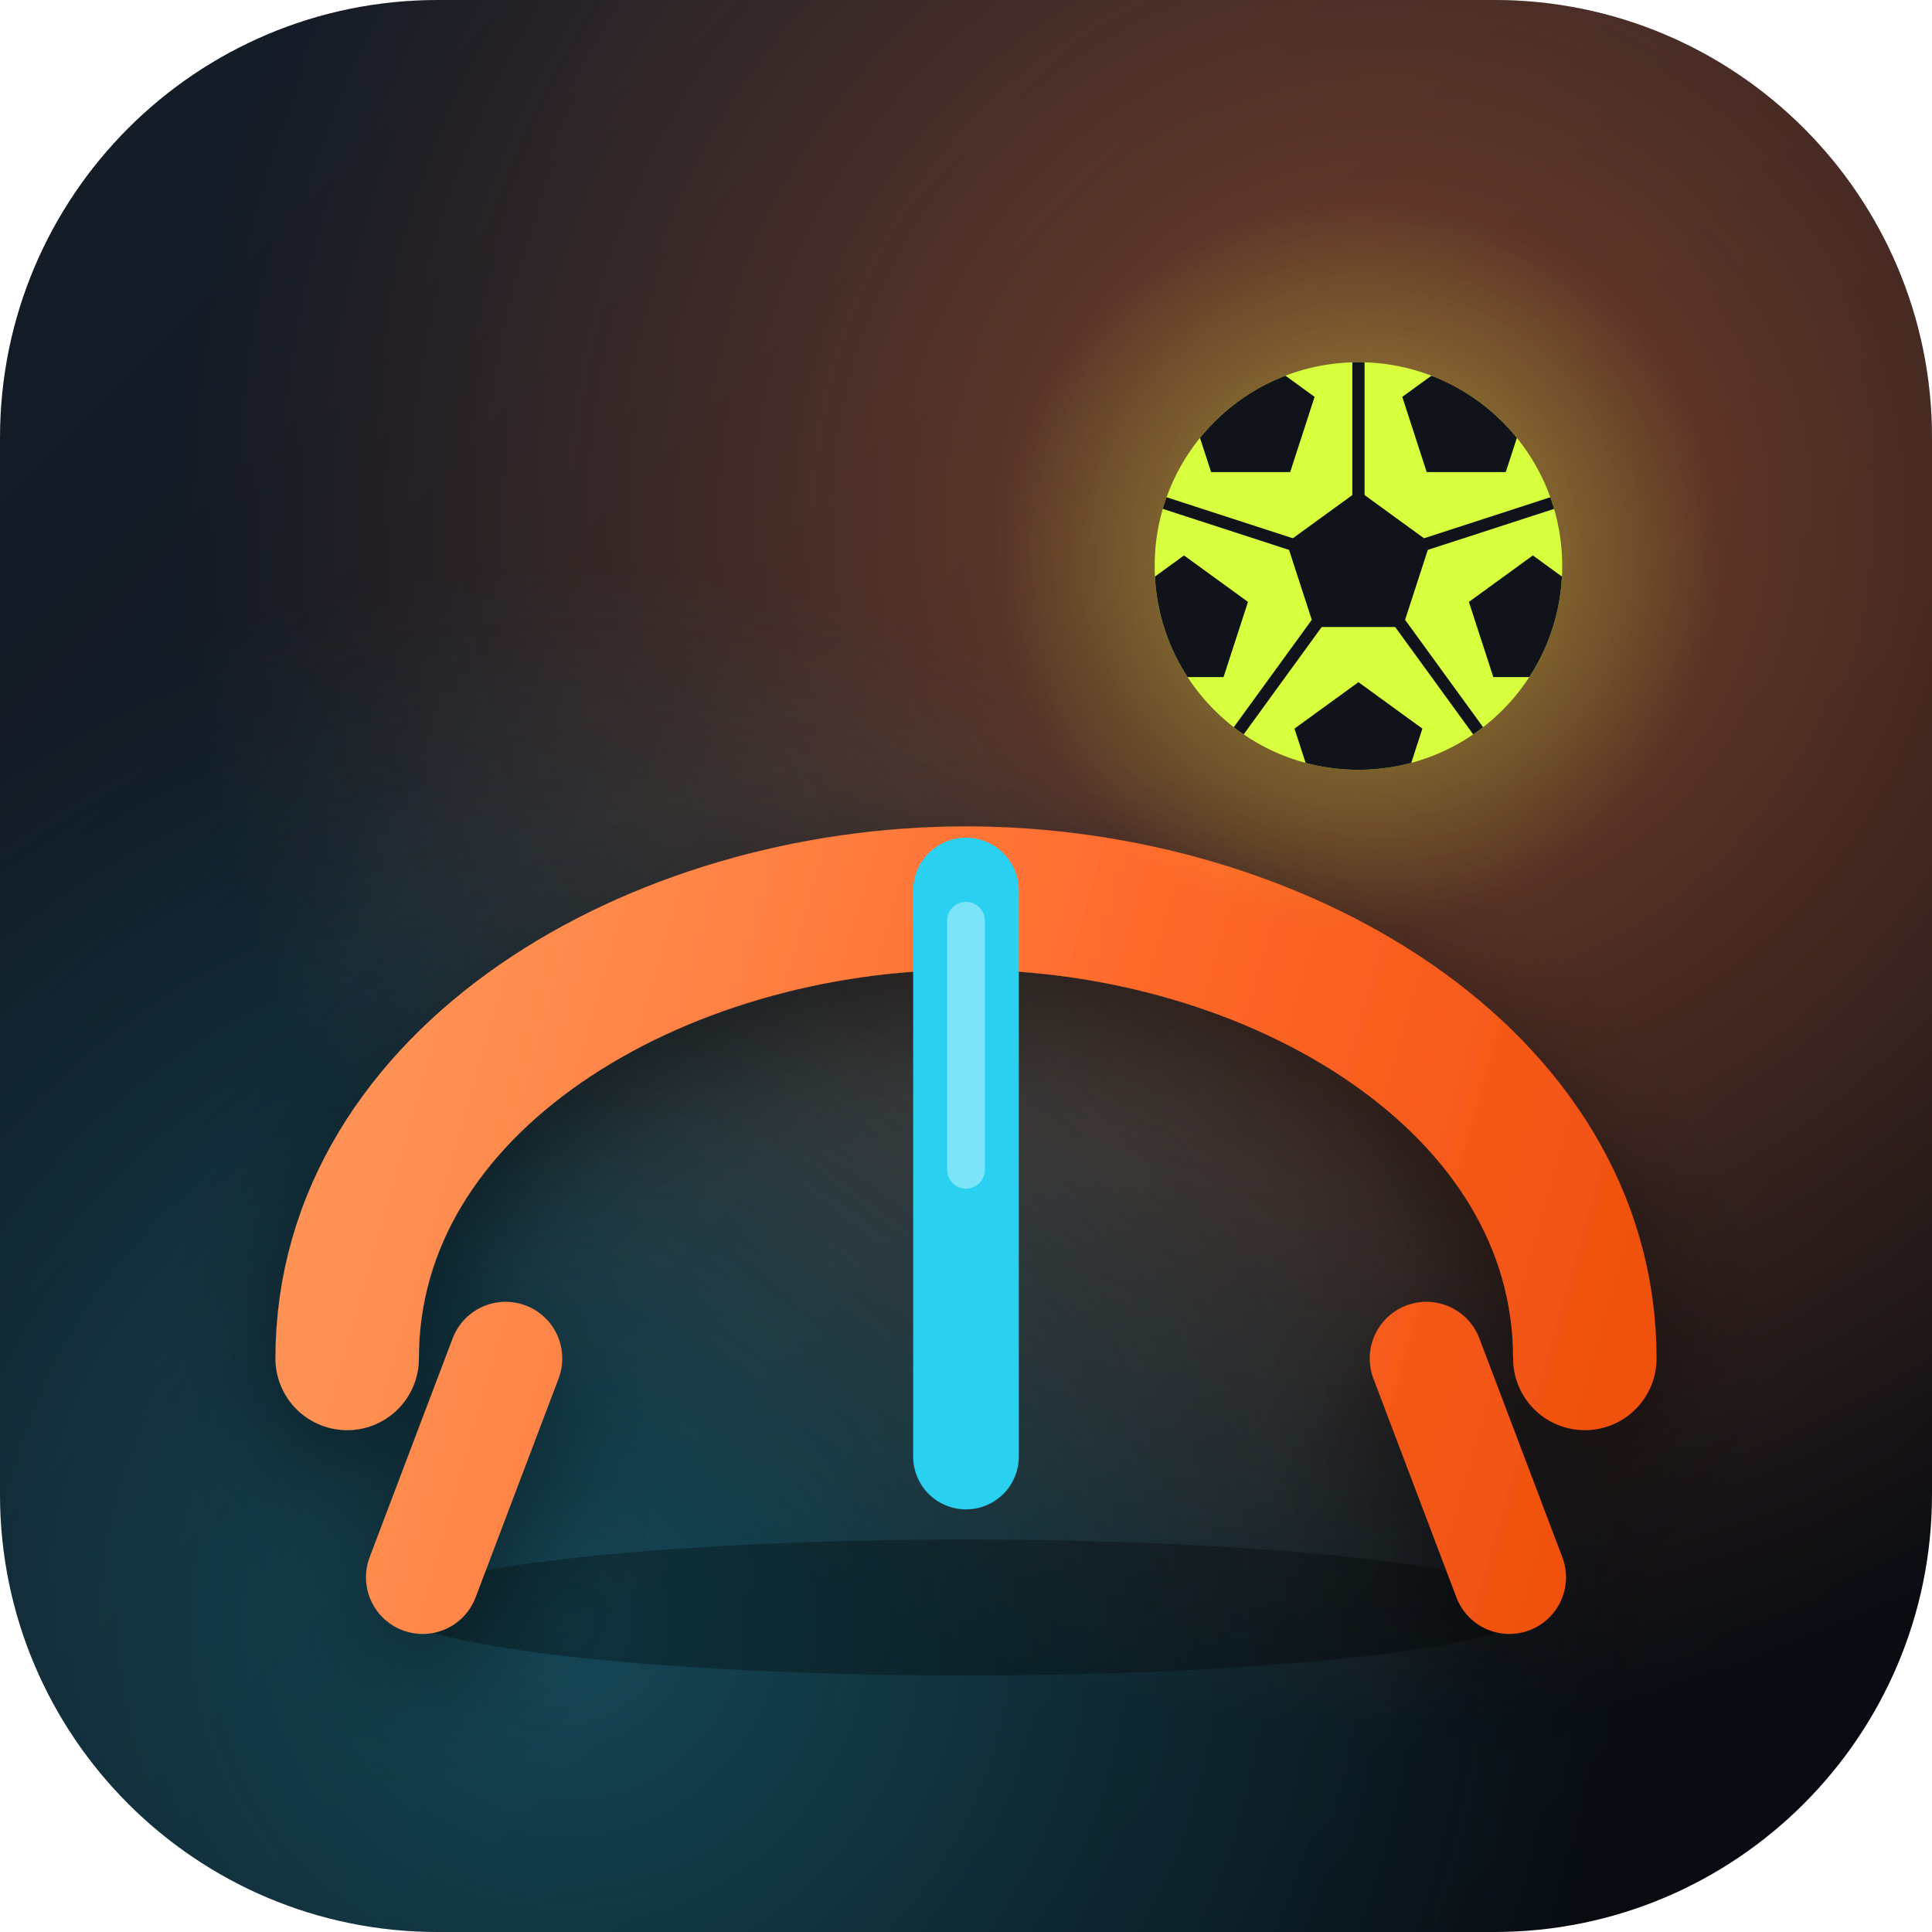
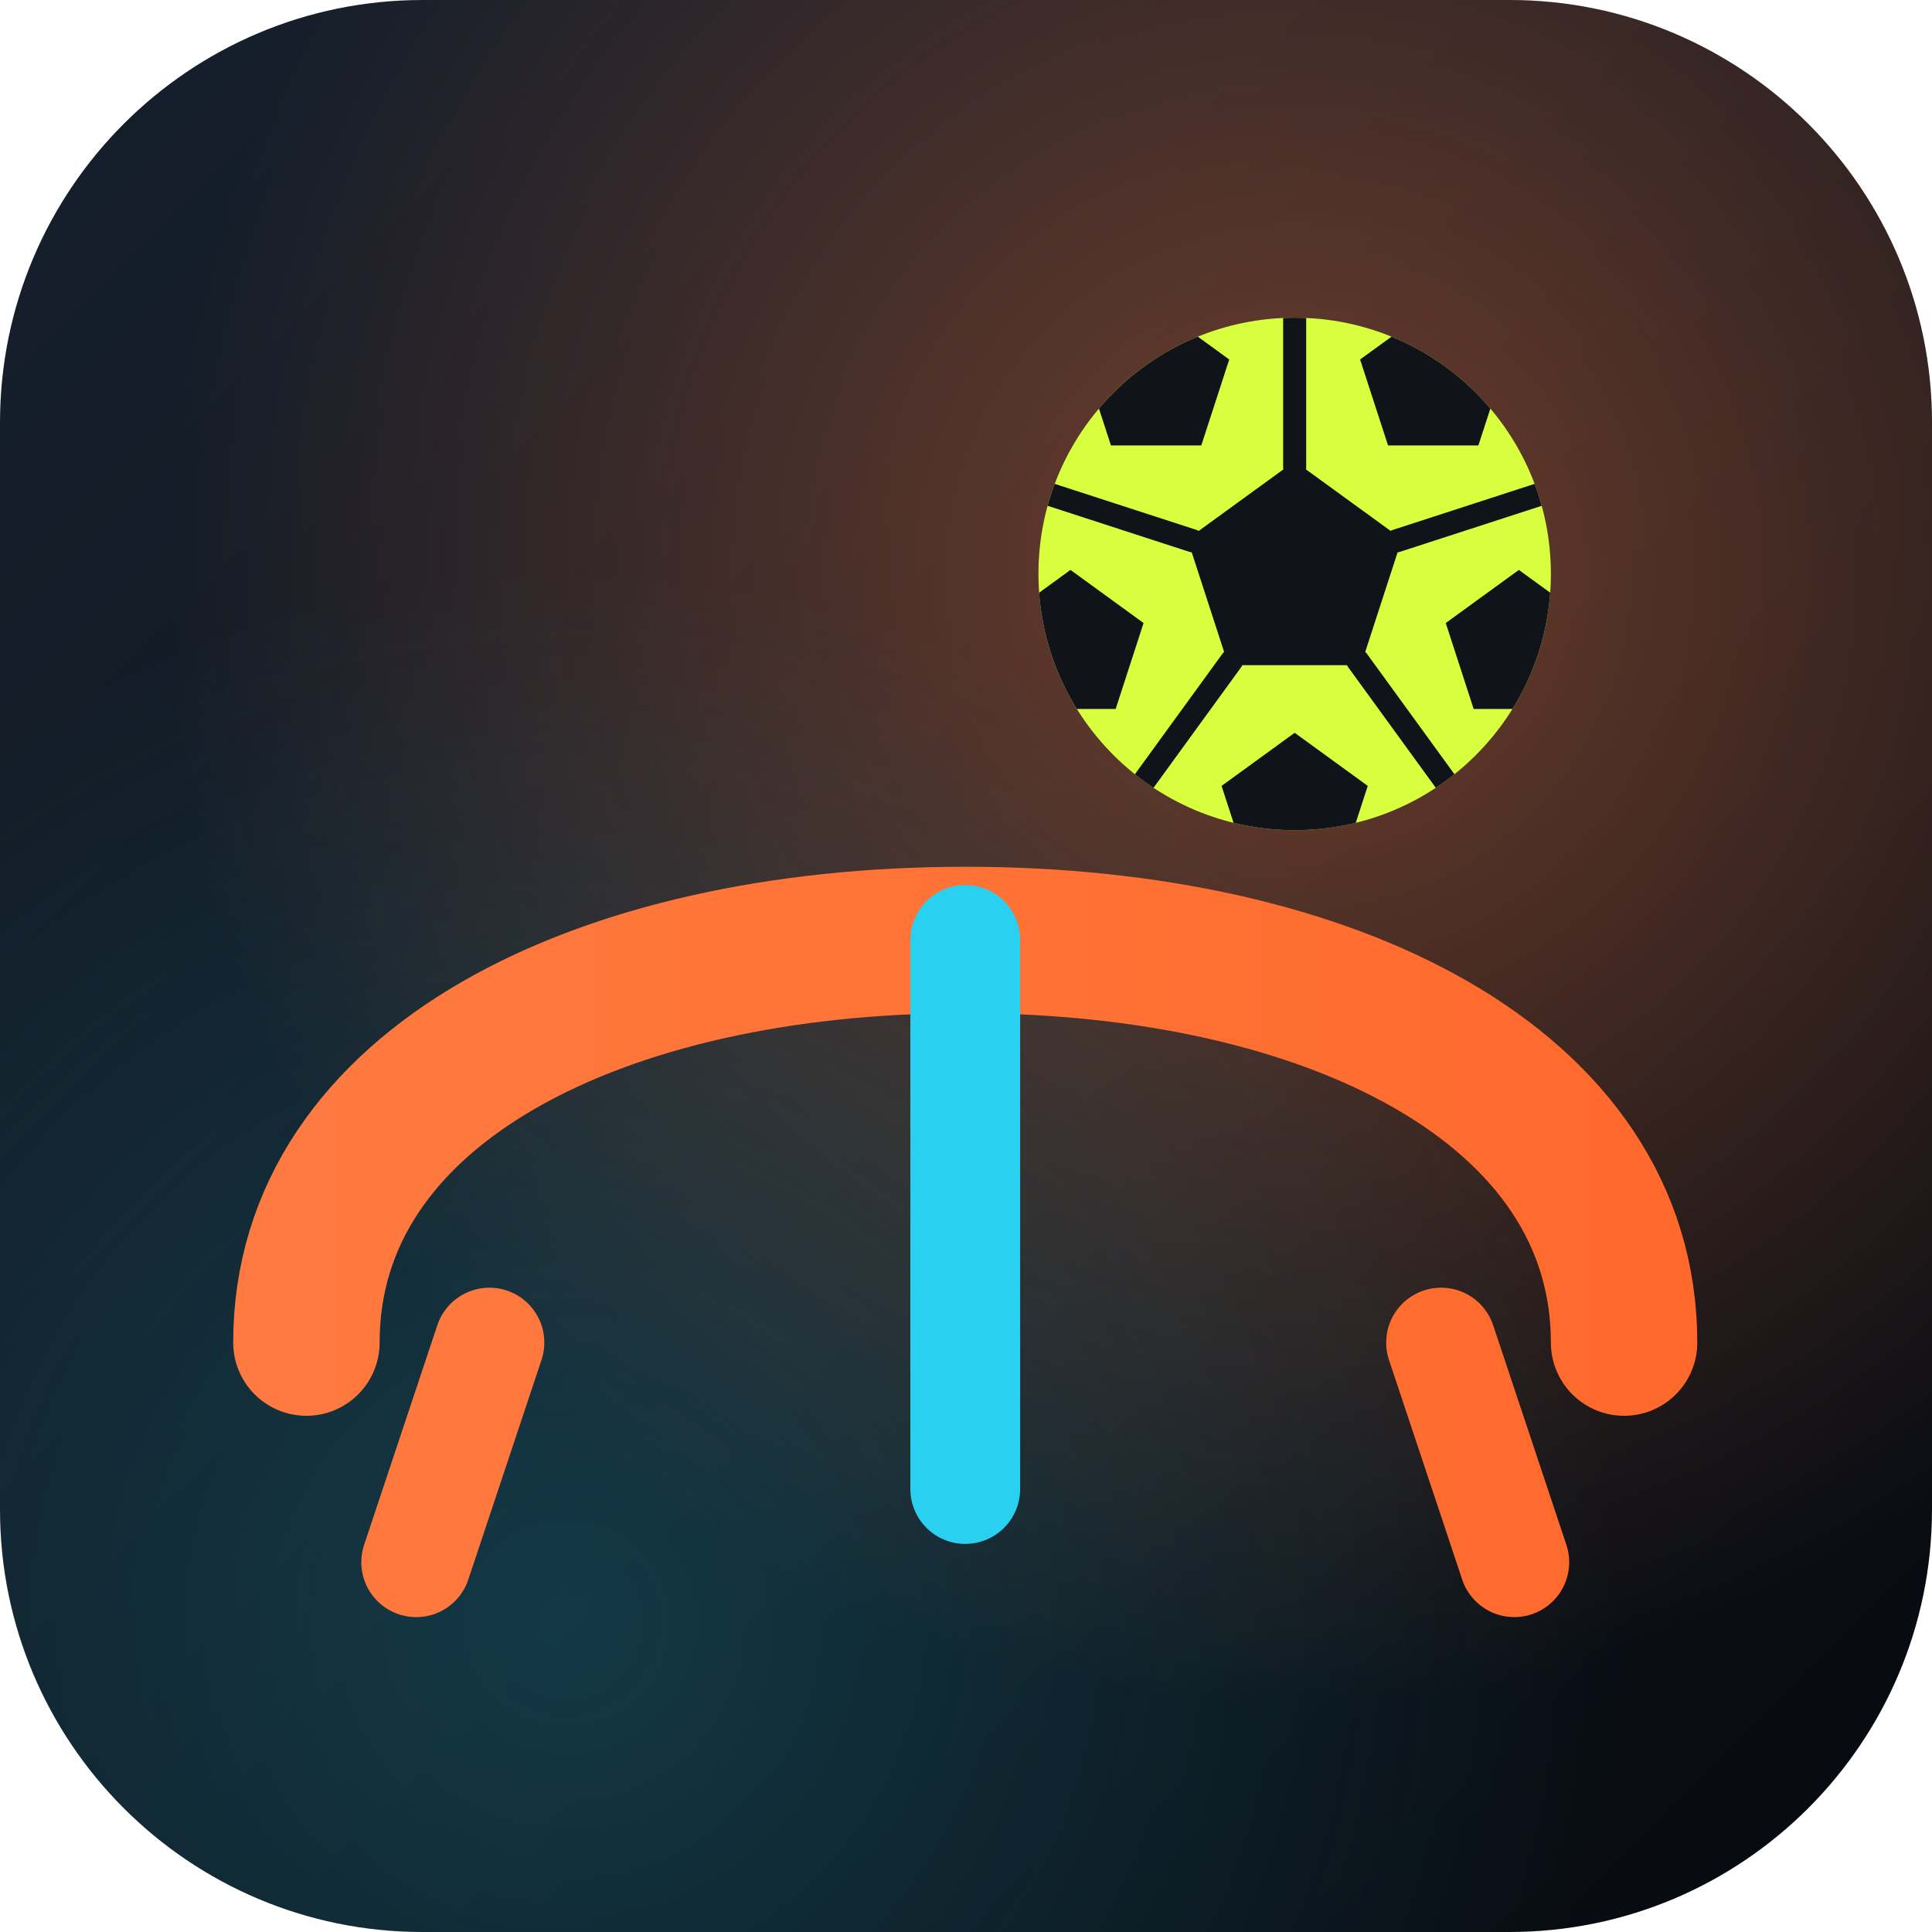
<svg xmlns="http://www.w3.org/2000/svg" width="512" height="512" viewBox="0 0 512 512" fill="none">
  <defs>
    <linearGradient id="bg" x1="0" y1="0" x2="512" y2="512" gradientUnits="userSpaceOnUse">
-       <stop stop-color="#141d29" />
+       <stop stop-color="#16202d" />
      <stop offset="1" stop-color="#070a0f" />
    </linearGradient>
-     <radialGradient id="glow" cx="368" cy="138" r="320" gradientUnits="userSpaceOnUse">
-       <stop stop-color="#ff7a40" stop-opacity="0.45" />
+     <radialGradient id="glow" cx="343" cy="152" r="300" gradientUnits="userSpaceOnUse">
+       <stop stop-color="#ff7a40" stop-opacity="0.40" />
      <stop offset="1" stop-color="#ff7a40" stop-opacity="0" />
    </radialGradient>
    <radialGradient id="seaGlow" cx="150" cy="430" r="280" gradientUnits="userSpaceOnUse">
-       <stop stop-color="#2ad0ef" stop-opacity="0.28" />
+       <stop stop-color="#2ad0ef" stop-opacity="0.20" />
      <stop offset="1" stop-color="#2ad0ef" stop-opacity="0" />
    </radialGradient>
-     <linearGradient id="table" x1="96" y1="300" x2="416" y2="392" gradientUnits="userSpaceOnUse">
-       <stop stop-color="#ff9356" />
-       <stop offset="0.55" stop-color="#ff6a2c" />
-       <stop offset="1" stop-color="#f0510f" />
+     <linearGradient id="stablo-table" x1="6" y1="34" x2="42" y2="34" gradientUnits="userSpaceOnUse">
+       <stop stop-color="#ff7a40" />
+       <stop offset="1" stop-color="#ff6a2c" />
    </linearGradient>
-     <radialGradient id="ballHalo" cx="360" cy="150" r="96" gradientUnits="userSpaceOnUse">
-       <stop stop-color="#d7ff3e" stop-opacity="0.45" />
-       <stop offset="1" stop-color="#d7ff3e" stop-opacity="0" />
-     </radialGradient>
-     <clipPath id="ballClip">
+     <clipPath id="stablo-ball-clip">
      <circle r="100" />
    </clipPath>
-     <filter id="soft" x="-30%" y="-30%" width="160%" height="160%">
-       <feDropShadow dx="0" dy="12" stdDeviation="16" flood-color="#000000" flood-opacity="0.45" />
-     </filter>
  </defs>
-   <rect width="512" height="512" rx="116" fill="url(#bg)" />
-   <rect width="512" height="512" rx="116" fill="url(#glow)" />
-   <rect width="512" height="512" rx="116" fill="url(#seaGlow)" />
-   <ellipse cx="256" cy="426" rx="152" ry="18" fill="#000000" opacity="0.30" />
-   <g filter="url(#soft)">
-     <path d="M92 360c0-74 82-122 164-122s164 48 164 122" stroke="url(#table)" stroke-width="38" stroke-linecap="round" />
-     <path d="M134 360l-22 58M378 360l22 58" stroke="url(#table)" stroke-width="30" stroke-linecap="round" />
-   </g>
-   <path d="M256 236v150" stroke="#2ad0ef" stroke-width="28" stroke-linecap="round" />
-   <path d="M256 244v66" stroke="#bff4ff" stroke-width="10" stroke-linecap="round" opacity="0.55" />
-   <circle cx="360" cy="150" r="96" fill="url(#ballHalo)" />
-   <g transform="translate(360,150) scale(0.54)" clip-path="url(#ballClip)">
-     <circle r="100" fill="#d7ff3e" />
-     <path d="M0,-33.3L0,-108" stroke="#10131a" stroke-width="6" stroke-linecap="round" />
-     <path d="M31.67,-10.29L102.71,-33.37" stroke="#10131a" stroke-width="6" stroke-linecap="round" />
-     <path d="M19.57,26.94L63.48,87.37" stroke="#10131a" stroke-width="6" stroke-linecap="round" />
-     <path d="M-19.57,26.94L-63.48,87.37" stroke="#10131a" stroke-width="6" stroke-linecap="round" />
-     <path d="M-31.67,-10.29L-102.71,-33.37" stroke="#10131a" stroke-width="6" stroke-linecap="round" />
-     <path d="M0,-37L35.19,-11.43L21.75,29.93L-21.75,29.93L-35.19,-11.43Z" fill="#10131a" />
-     <path d="M33.5,-46.11L21.52,-83.01L52.9,-105.81L84.29,-83.01L72.3,-46.11Z" fill="#10131a" />
-     <path d="M54.21,17.61L85.6,-5.19L116.98,17.61L104.99,54.51L66.2,54.51Z" fill="#10131a" />
-     <path d="M0,57L31.38,79.8L19.4,116.7L-19.4,116.7L-31.38,79.8Z" fill="#10131a" />
-     <path d="M-54.21,17.61L-66.2,54.51L-104.99,54.51L-116.98,17.61L-85.6,-5.19Z" fill="#10131a" />
-     <path d="M-33.5,-46.11L-72.3,-46.11L-84.29,-83.01L-52.9,-105.81L-21.52,-83.01Z" fill="#10131a" />
+   <rect width="512" height="512" rx="112" fill="url(#bg)" />
+   <rect width="512" height="512" rx="112" fill="url(#glow)" />
+   <rect width="512" height="512" rx="112" fill="url(#seaGlow)" />
+   <g transform="translate(23,26) scale(9.7)">
+     <path d="M6 34c0-7 8-11 18-11s18 4 18 11" stroke="url(#stablo-table)" stroke-width="4" stroke-linecap="round" />
+     <path d="M24 23v15" stroke="#2ad0ef" stroke-width="3" stroke-linecap="round" />
+     <path d="M11 34l-2 6M37 34l2 6" stroke="url(#stablo-table)" stroke-width="3" stroke-linecap="round" />
+     <g transform="translate(33,13) scale(0.07)" clip-path="url(#stablo-ball-clip)">
+       <circle r="100" fill="#d7ff3e" />
+       <path d="M0,-41.8L0,-108" stroke="#10131a" stroke-width="9" stroke-linecap="round" />
+       <path d="M39.75,-12.92L102.71,-33.37" stroke="#10131a" stroke-width="9" stroke-linecap="round" />
+       <path d="M24.57,33.82L63.48,87.37" stroke="#10131a" stroke-width="9" stroke-linecap="round" />
+       <path d="M-24.57,33.82L-63.48,87.37" stroke="#10131a" stroke-width="9" stroke-linecap="round" />
+       <path d="M-39.75,-12.92L-102.71,-33.37" stroke="#10131a" stroke-width="9" stroke-linecap="round" />
+       <path d="M0,-44L41.85,-13.6L25.86,35.6L-25.86,35.6L-41.85,-13.6Z" fill="#10131a" />
+       <path d="M36.44,-50.16L25.54,-83.7L54.08,-104.43L82.61,-83.7L71.71,-50.16Z" fill="#10131a" />
+       <path d="M58.97,19.16L87.5,-1.57L116.03,19.16L105.13,52.7L69.86,52.7Z" fill="#10131a" />
+       <path d="M0,62L28.53,82.73L17.63,116.27L-17.63,116.27L-28.53,82.73Z" fill="#10131a" />
+       <path d="M-58.97,19.16L-69.86,52.7L-105.13,52.7L-116.03,19.16L-87.5,-1.57Z" fill="#10131a" />
+       <path d="M-36.44,-50.16L-71.71,-50.16L-82.61,-83.7L-54.08,-104.43L-25.54,-83.7Z" fill="#10131a" />
+     </g>
  </g>
</svg>
